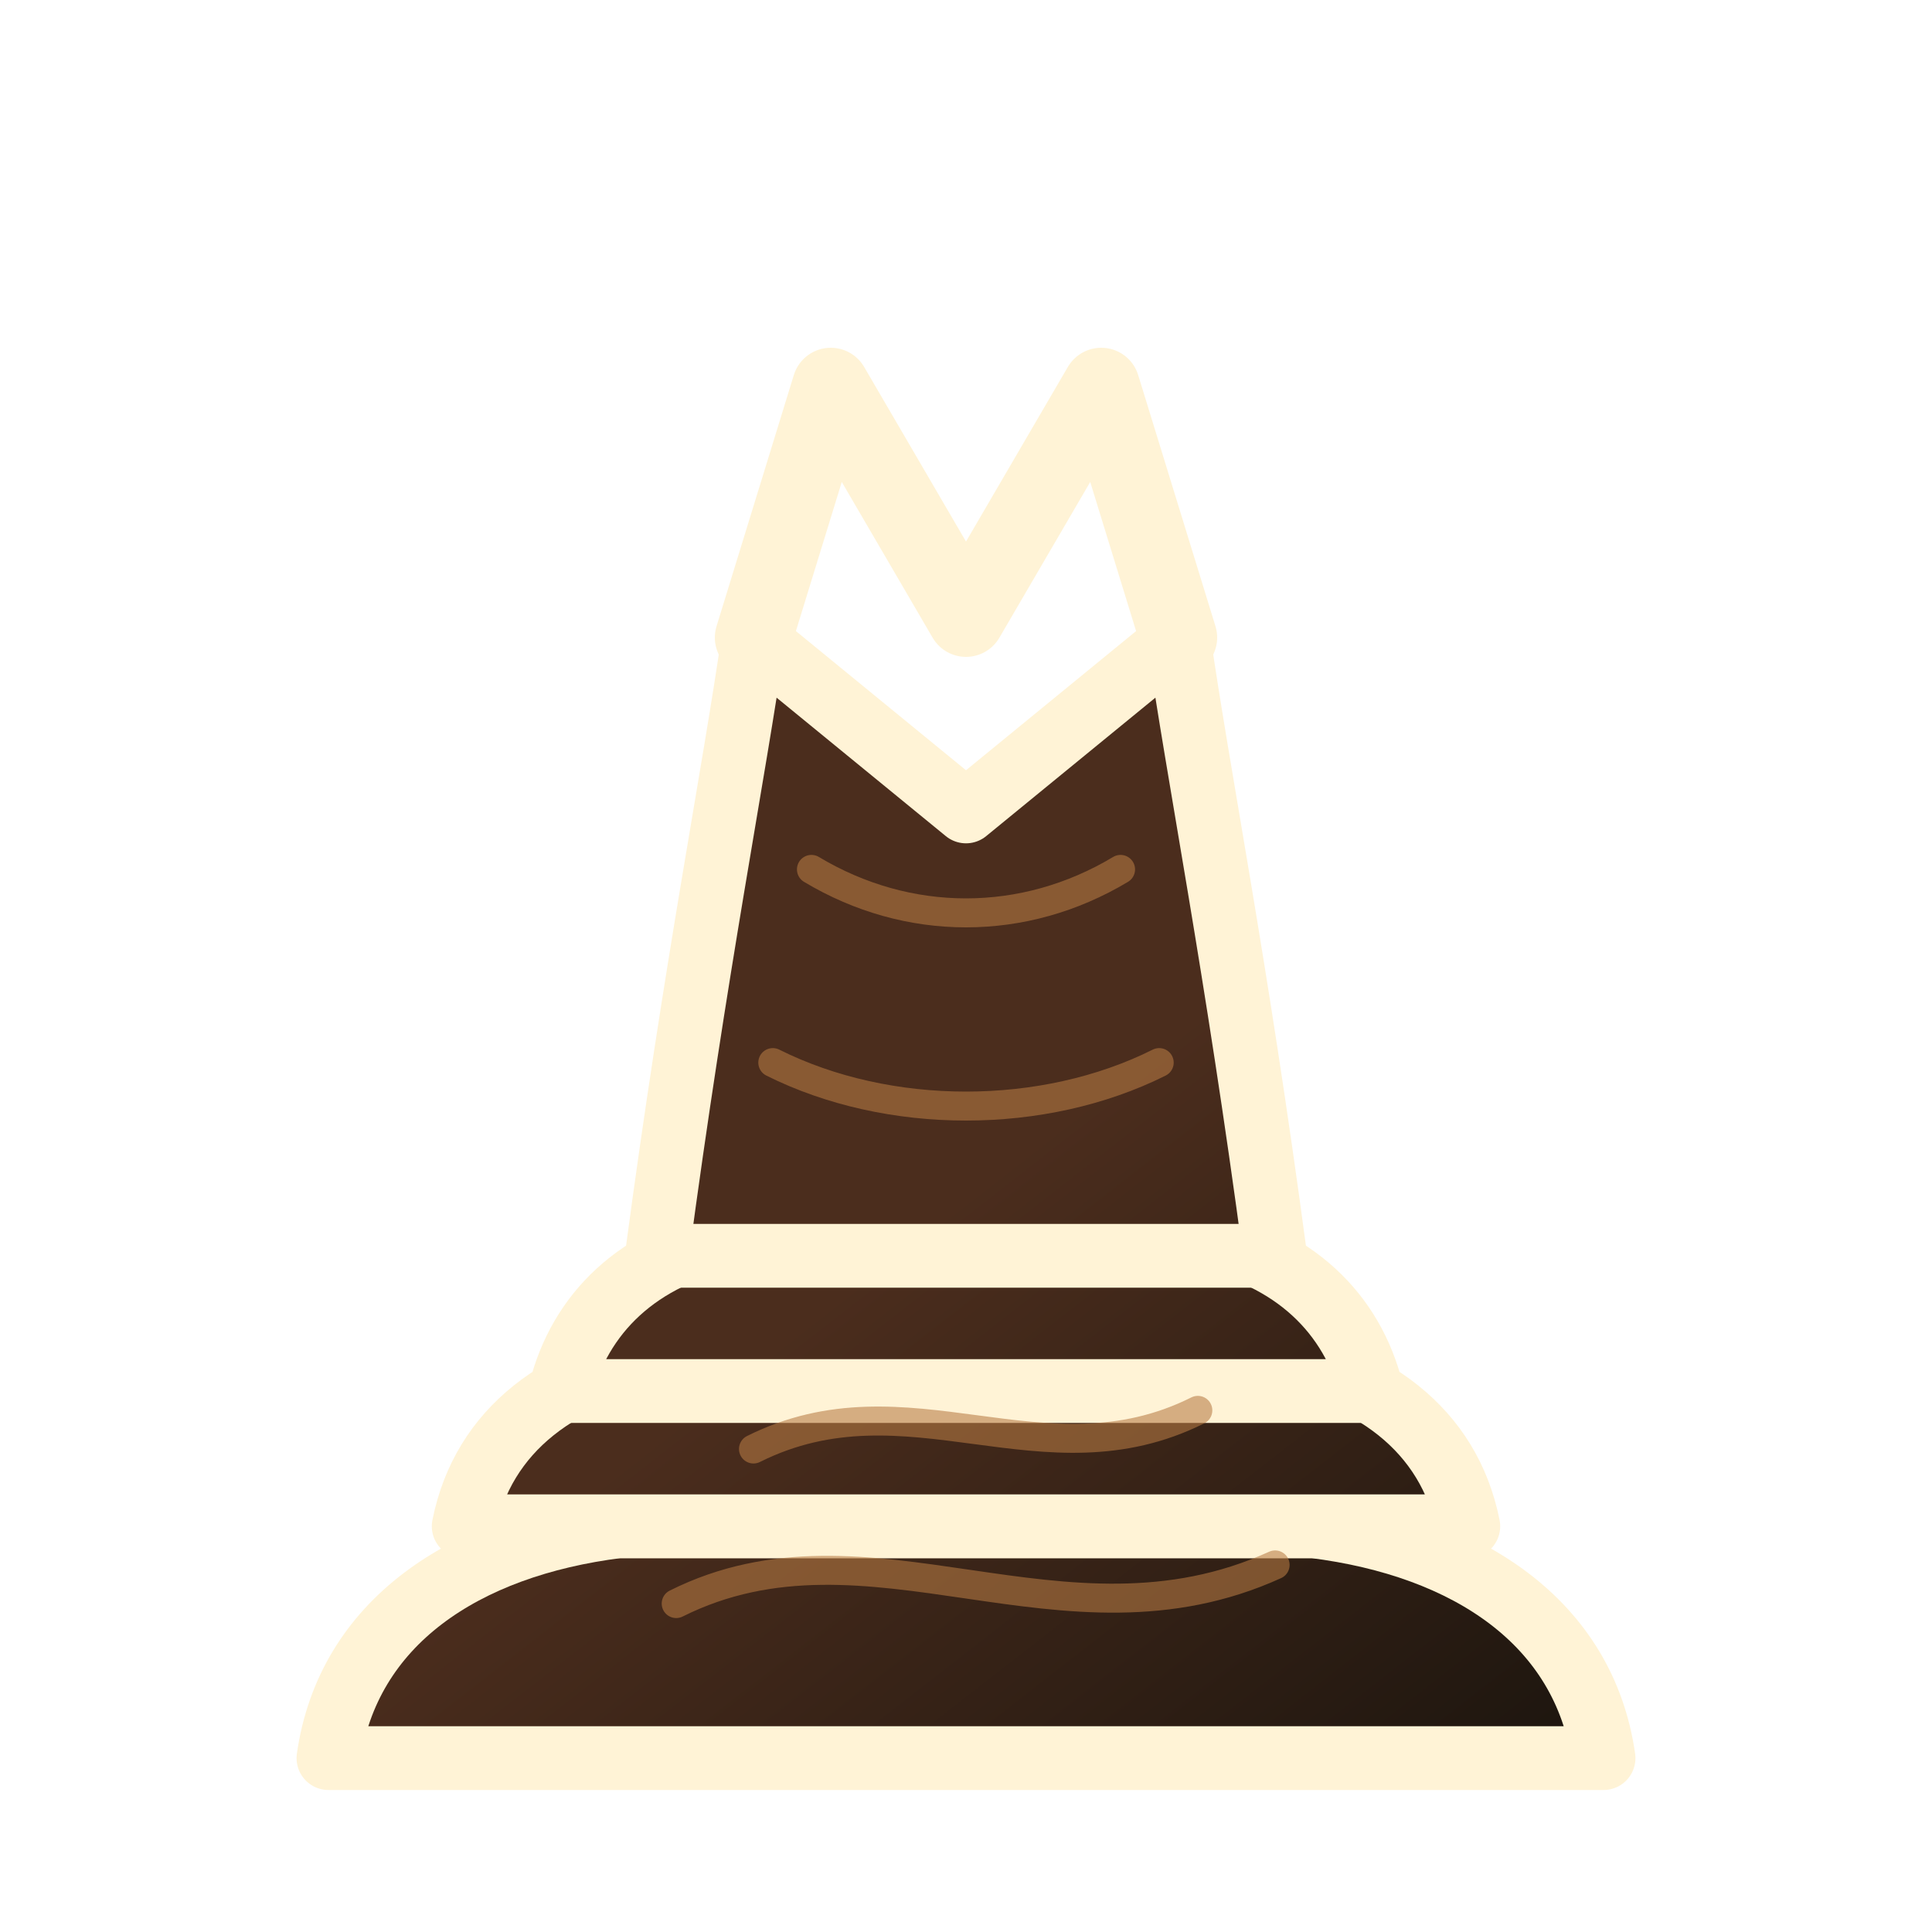
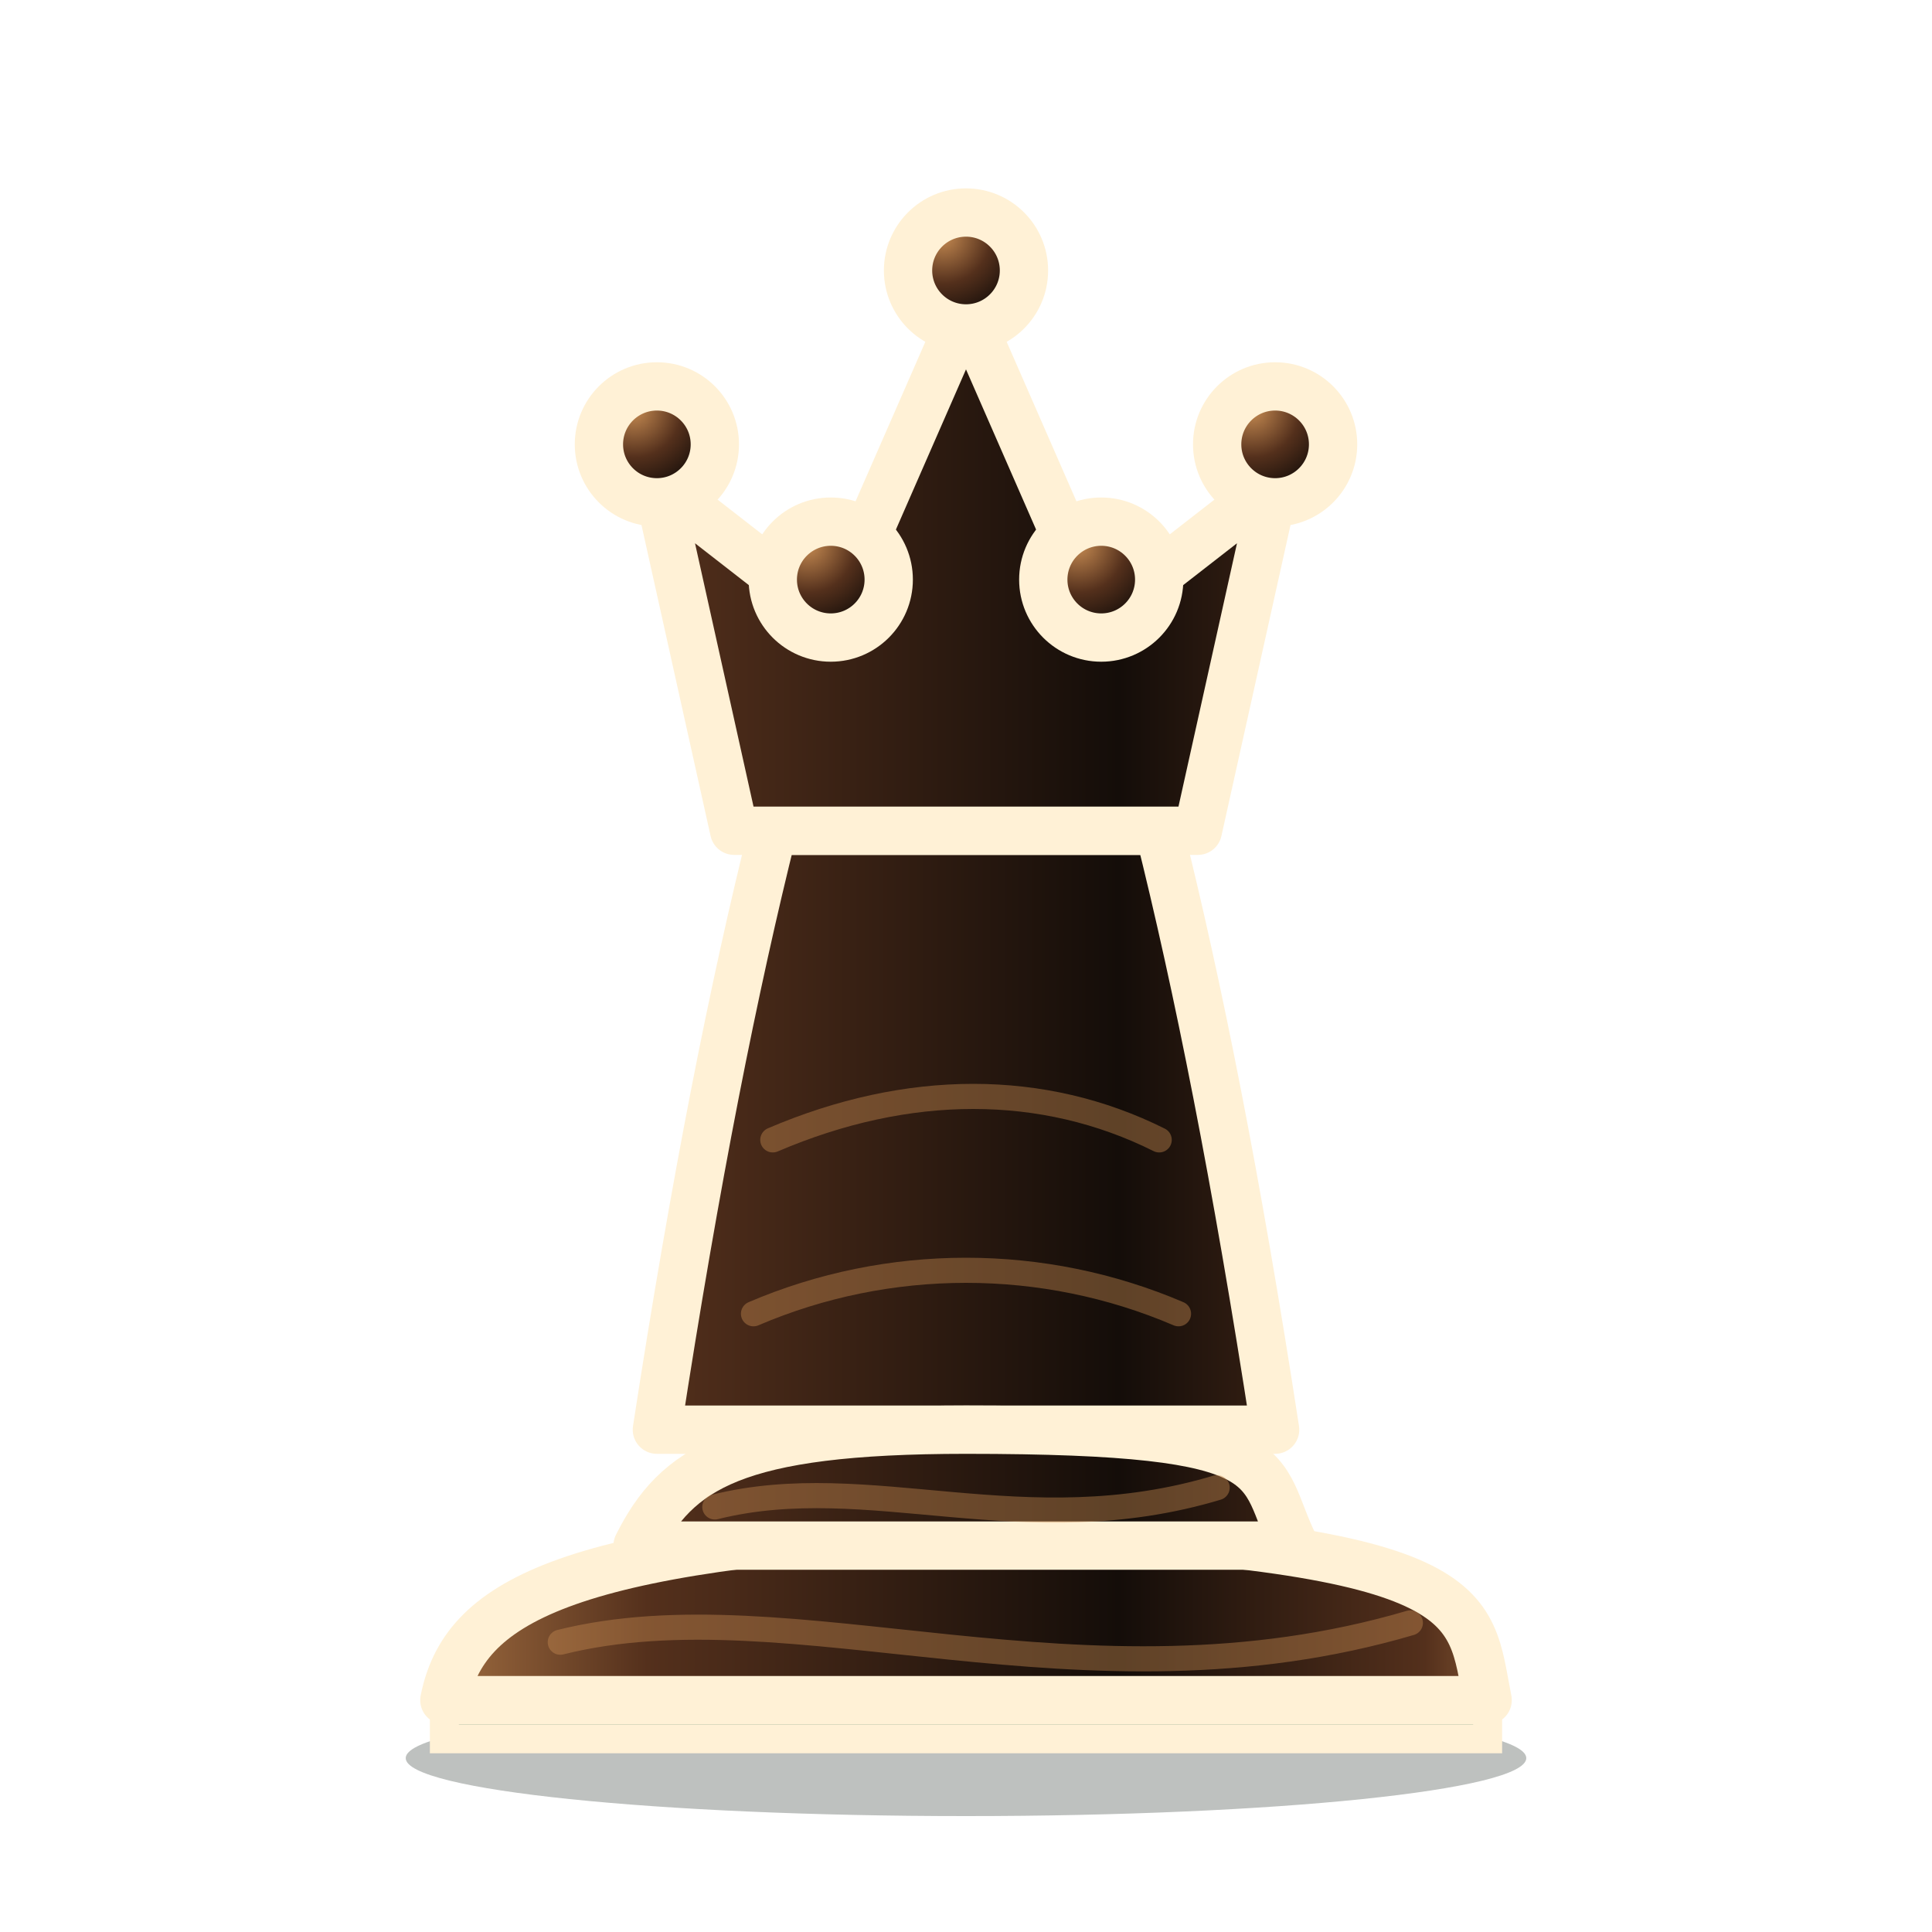
- <svg xmlns="http://www.w3.org/2000/svg" viewBox="0 0 100 100" role="img" aria-label="pieza oscura de ajedrez">
+ <svg xmlns="http://www.w3.org/2000/svg" viewBox="0 0 100 100" role="img" aria-label="negra q">
  <defs>
-     <linearGradient id="bq-wood" x1="18" y1="15" x2="78" y2="92" gradientUnits="userSpaceOnUse">
-       <stop stop-color="#4B2D1D" />
-       <stop offset=".58" stop-color="#4B2D1D" />
-       <stop offset="1" stop-color="#1E160F" />
+     <linearGradient id="bq-wood" x1="17" y1="0" x2="83" y2="0" gradientUnits="userSpaceOnUse">
+       <stop stop-color="#C68B52" />
+       <stop offset=".25" stop-color="#54301C" />
+       <stop offset=".62" stop-color="#140D09" />
+       <stop offset=".86" stop-color="#54301C" />
+       <stop offset="1" stop-color="#C68B52" />
    </linearGradient>
-     <style>.body{fill:url(#bq-wood);stroke:#FFF3D6;stroke-width:3.3;stroke-linejoin:round;stroke-linecap:round}.edge{stroke:#FFF3D6;stroke-width:4;stroke-linecap:round;stroke-linejoin:round}.grain{stroke:#B77A43;stroke-width:1.5;opacity:.58;stroke-linecap:round}</style>
+     <radialGradient id="bq-head" cx="30%" cy="20%" r="75%">
+       <stop stop-color="#C68B52" />
+       <stop offset=".55" stop-color="#54301C" />
+       <stop offset="1" stop-color="#140D09" />
+     </radialGradient>
+     <style>.wood{fill:url(#bq-wood)}.head{fill:url(#bq-head)}.edge{stroke:#FFF1D6;stroke-width:2.5;stroke-linejoin:round;stroke-linecap:round}.grain{fill:none;stroke:#C68B52;stroke-width:1.3;stroke-linecap:round;opacity:.42}.felt{fill:#477D62;stroke:#FFF1D6;stroke-width:1.5}.cross{stroke:#FFF1D6;stroke-width:4}.cut{stroke:#FFF1D6;stroke-width:3}</style>
  </defs>
-   <g class="body">
-     <path d="M17 91c1-7 7-11 15-12h36c8 1 14 5 15 12H17Z" />
-     <path d="M24 79c1-5 5-8 11-9h30c6 1 10 4 11 9H24Z" />
-     <path d="M29 72c1-4 4-7 9-8h24c5 1 8 4 9 8H29Z" />
-     <path d="M34 65c2-15 4-25 5-32l11 9 11-9c1 7 3 17 5 32H34Z" />
-     <path d="m39 33 4-13 7 12 7-12 4 13" fill="none" class="edge" />
-     <path d="M42 45c5 3 11 3 16 0M40 55c6 3 14 3 20 0" fill="none" class="grain" />
-     <path d="M35 83c10-5 20 3 31-2M39 75c8-4 15 2 23-2" fill="none" class="grain" />
-   </g>
+   <path class="wood edge" d="M34 74c2-13 4-23 6-31h20c2 8 4 18 6 31H34z" />
+   <path class="wood edge" d="M38 43 34 25l9 7 7-16 7 16 9-7-4 18H38z" />
+   <circle class="head edge" cx="34" cy="23" r="3" />
+   <circle class="head edge" cx="43" cy="30" r="3" />
+   <circle class="head edge" cx="50" cy="14" r="3" />
+   <circle class="head edge" cx="57" cy="30" r="3" />
+   <circle class="head edge" cx="66" cy="23" r="3" />
+   <path d="M40 59c7-3 14-3 20 0M39 68c7-3 15-3 22 0" class="grain" />
+   <ellipse cx="50" cy="91" rx="29" ry="3" fill="#142018" opacity=".28" />
+   <path class="felt" d="M23 87c2-5 7-7 54 0v3H23z" />
+   <path class="wood edge" d="M23 88c1-5 6-8 27 -9h0c27 1 26 4 27 9H23z" />
+   <path class="wood edge" d="M33 80c2-4 5-6 17 -6h0c17 0 15 2 17 6H33z" />
+   <path d="M29 85c12-3 27 4 44 -1M37 78c8-2 16 2 26 -1" class="grain" />
</svg>
